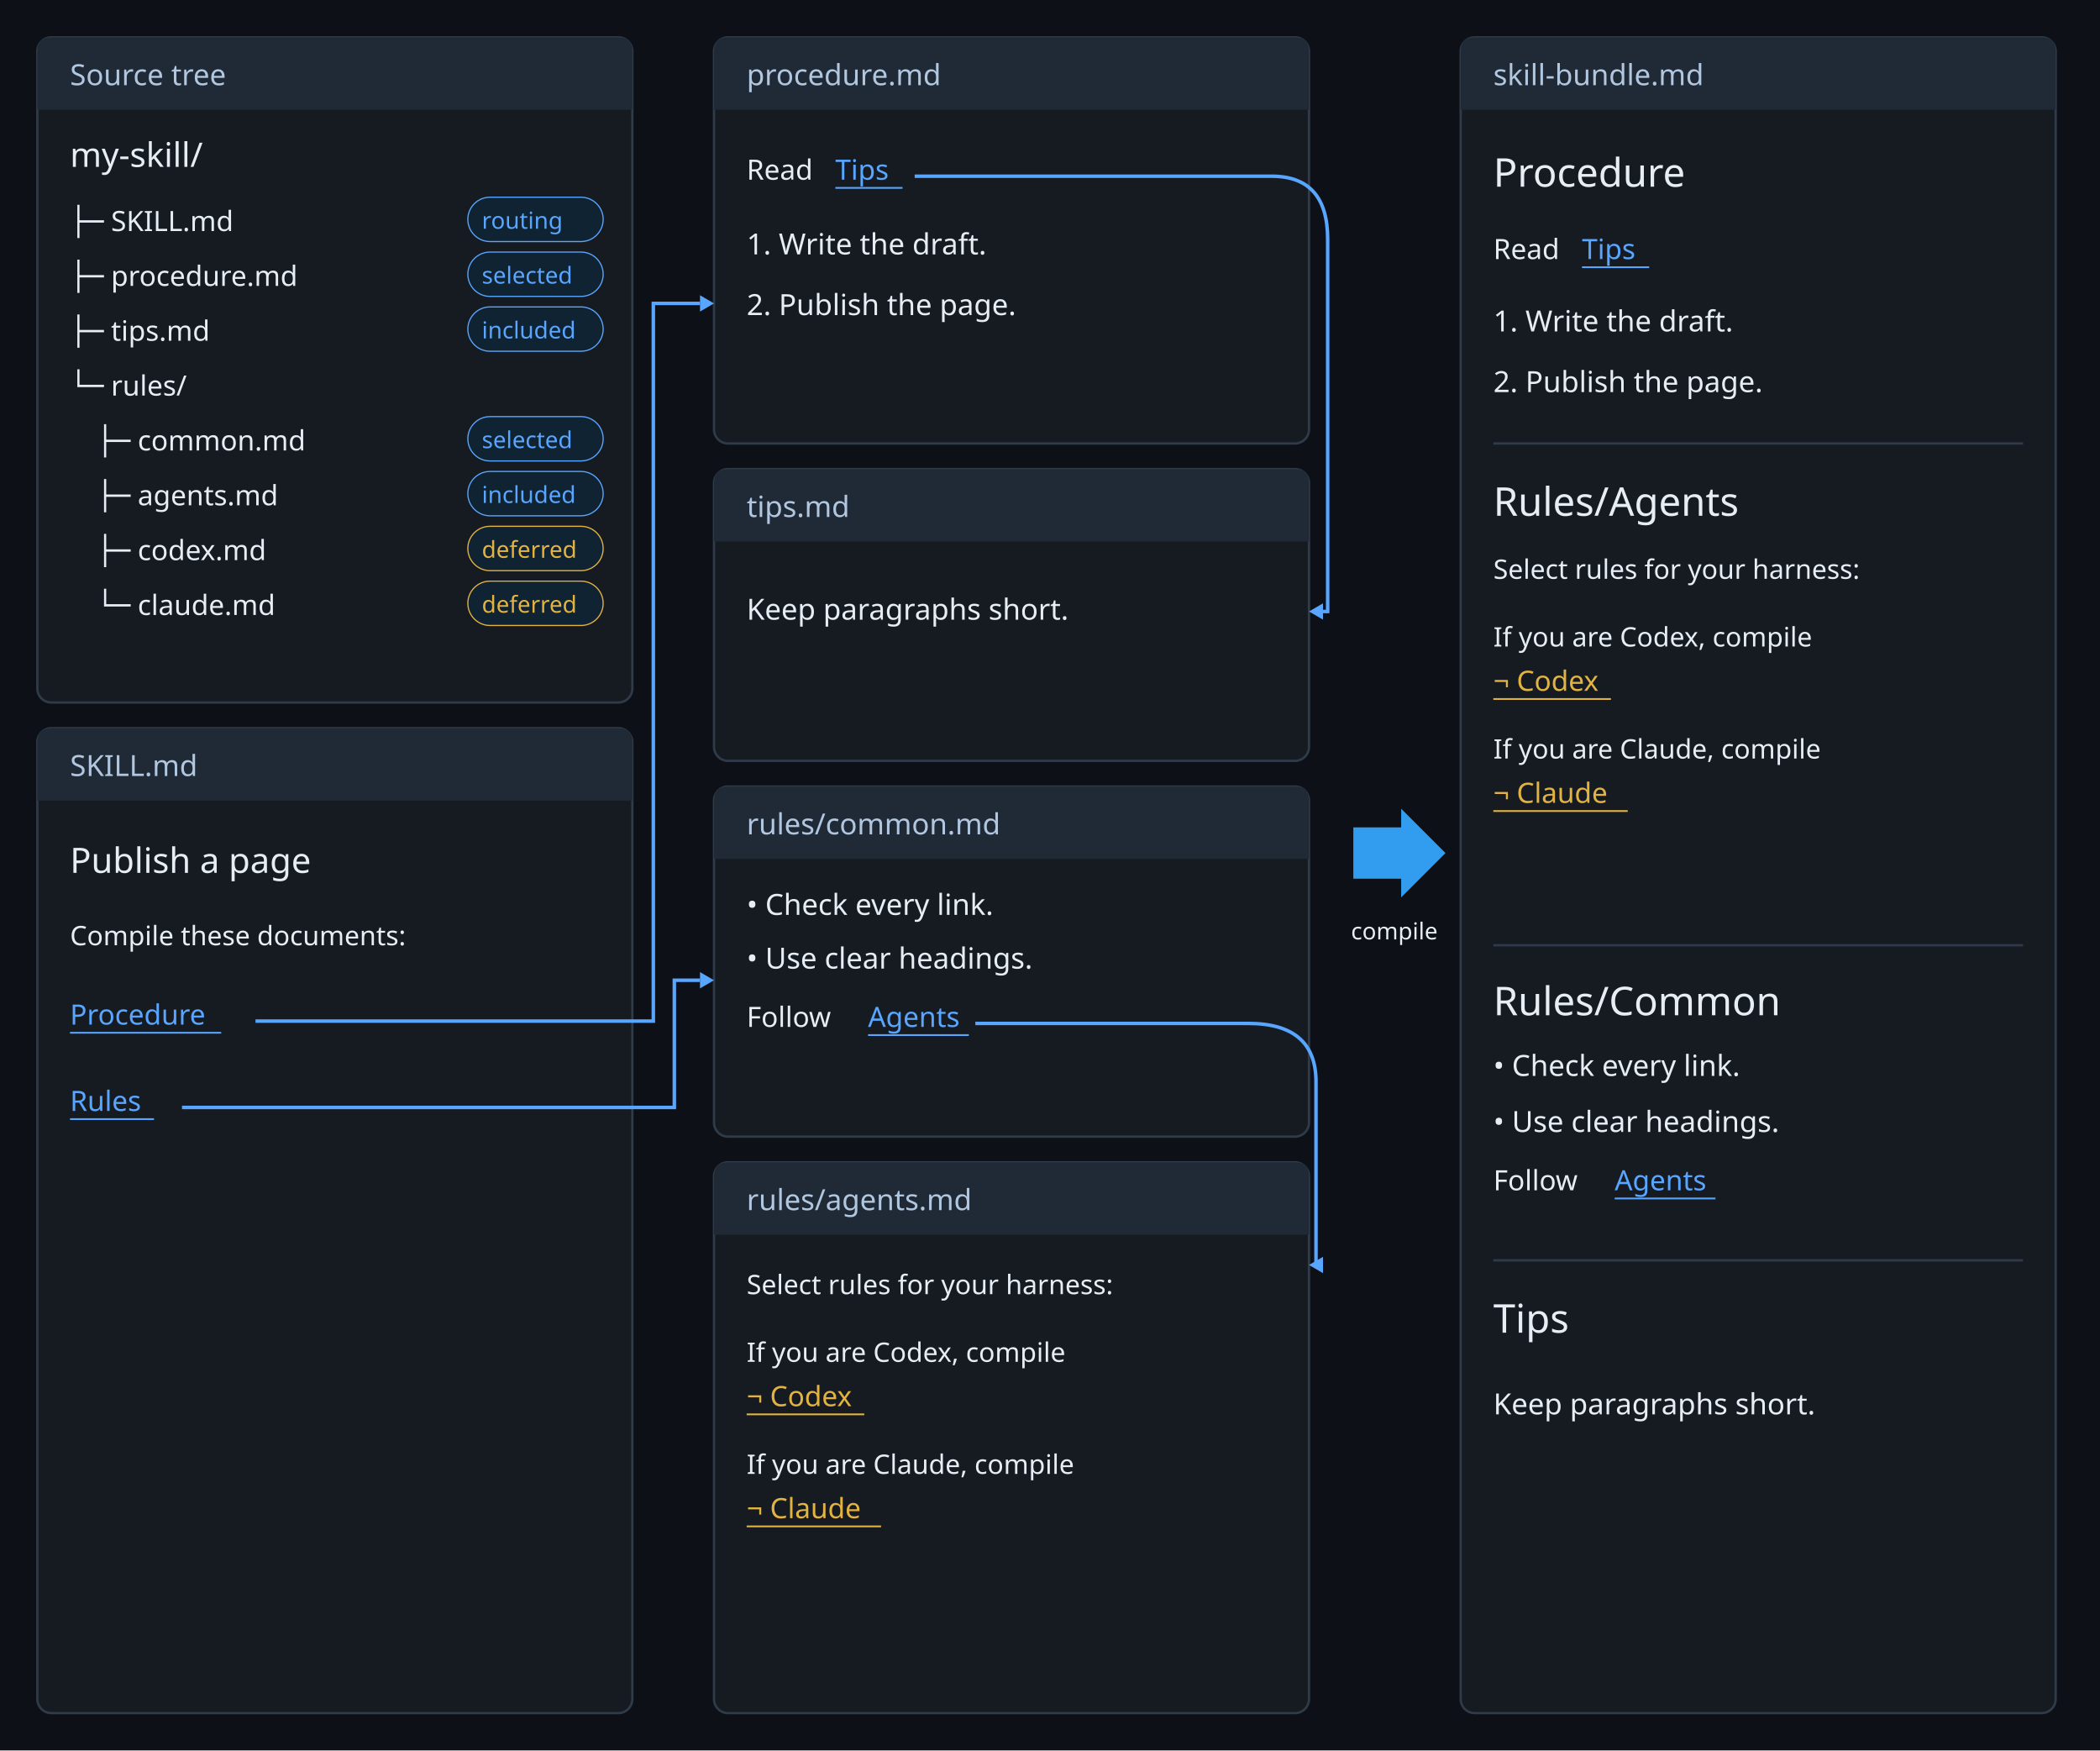
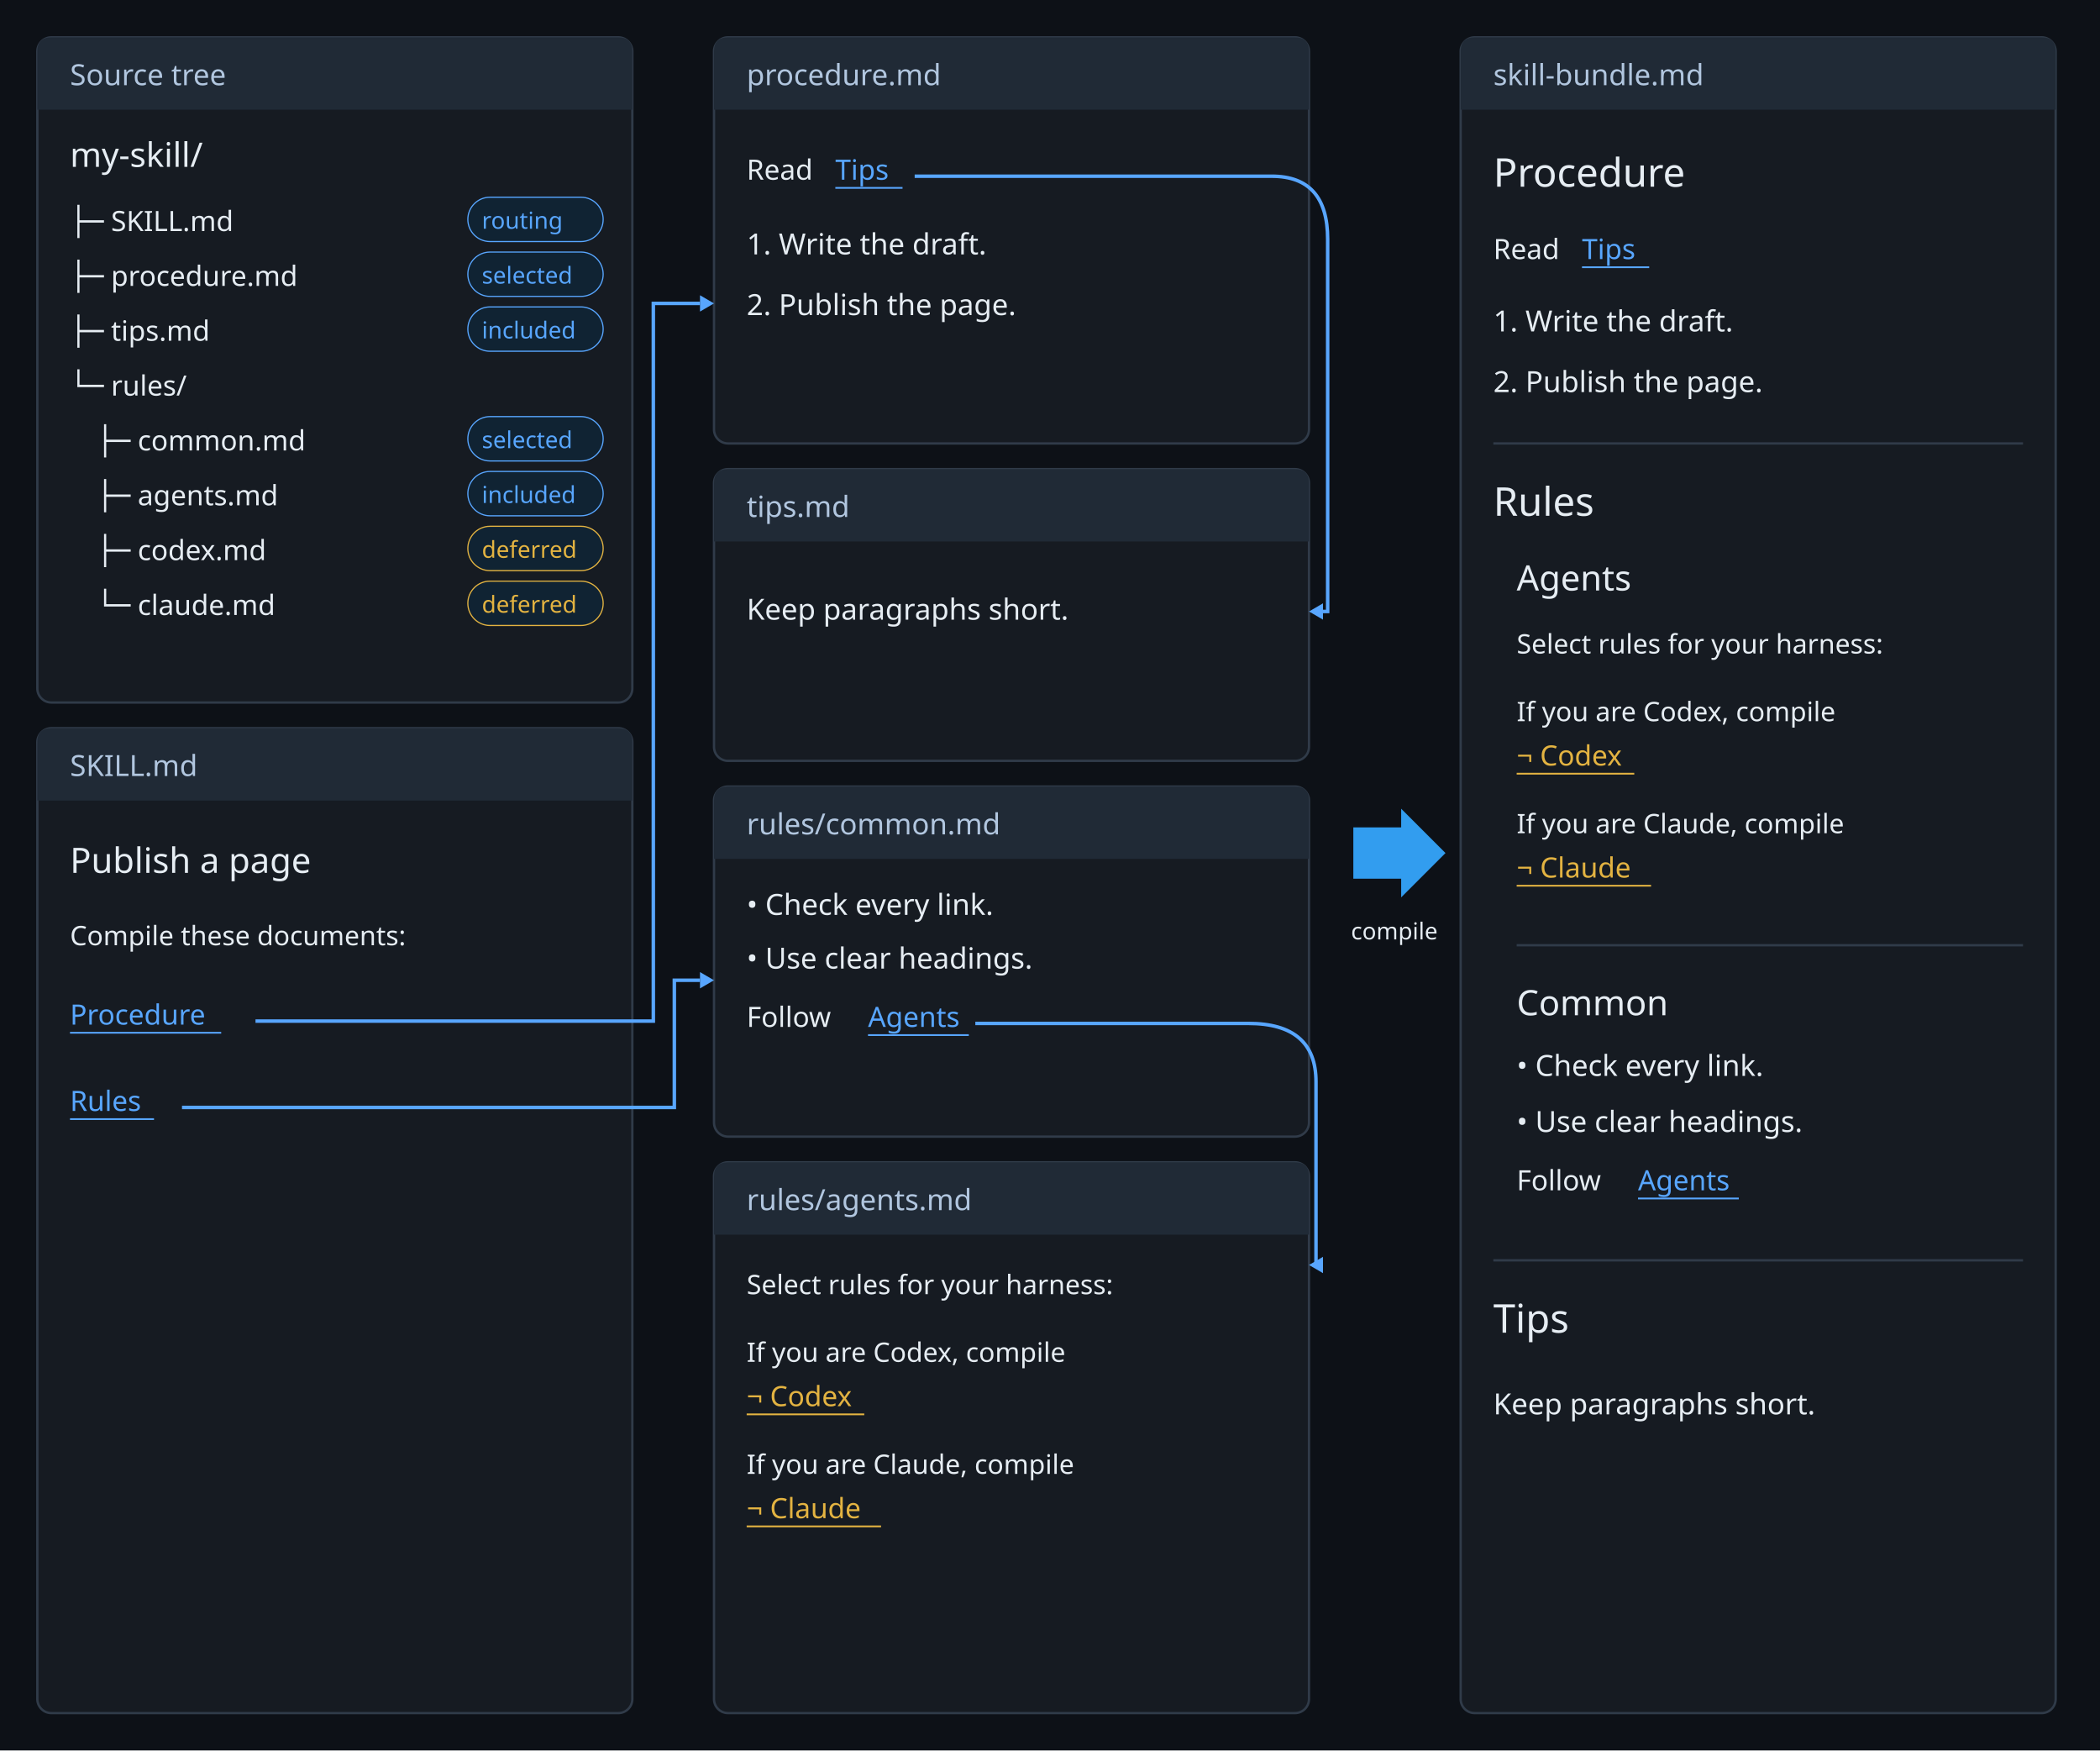
<svg xmlns="http://www.w3.org/2000/svg" width="1800" height="1500" viewBox="0 0 1800 1500" role="img" aria-labelledby="title description">
  <rect width="1800" height="1500" fill="#0d1117" />
  <g font-family="IBM Plex Mono" xml:space="preserve">
    <rect x="32" y="32" width="510" height="570" rx="12" fill="#161b22" stroke="#303b49" stroke-width="2" />
    <path d="M44 32 H530 Q542 32 542 44 V94 H32 V44 Q32 32 44 32" fill="#202a36" />
    <text x="60" y="73" font-size="25" fill="#b1c6df" font-weight="400">Source tree</text>
    <rect x="32" y="624" width="510" height="844" rx="12" fill="#161b22" stroke="#303b49" stroke-width="2" />
    <path d="M44 624 H530 Q542 624 542 636 V686 H32 V636 Q32 624 44 624" fill="#202a36" />
    <text x="60" y="665" font-size="25" fill="#b1c6df" font-weight="400">SKILL.md</text>
    <rect x="612" y="32" width="510" height="348" rx="12" fill="#161b22" stroke="#303b49" stroke-width="2" />
    <path d="M624 32 H1110 Q1122 32 1122 44 V94 H612 V44 Q612 32 624 32" fill="#202a36" />
    <text x="640" y="73" font-size="25" fill="#b1c6df" font-weight="400">procedure.md</text>
    <g transform="translate(0,272)">
      <rect x="612" y="402" width="510" height="300" rx="12" fill="#161b22" stroke="#303b49" stroke-width="2" />
      <path d="M624 402 H1110 Q1122 402 1122 414 V464 H612 V414 Q612 402 624 402" fill="#202a36" />
    </g>
    <g transform="translate(0,272)">
      <text x="640" y="443" font-size="25" fill="#b1c6df" font-weight="400">rules/common.md</text>
    </g>
    <g transform="translate(0,-322)">
      <rect x="612" y="724" width="510" height="250" rx="12" fill="#161b22" stroke="#303b49" stroke-width="2" />
      <path d="M624 724 H1110 Q1122 724 1122 736 V786 H612 V736 Q612 724 624 724" fill="#202a36" />
    </g>
    <g transform="translate(0,-322)">
      <text x="640" y="765" font-size="25" fill="#b1c6df" font-weight="400">tips.md</text>
    </g>
    <rect x="612" y="996" width="510" height="472" rx="12" fill="#161b22" stroke="#303b49" stroke-width="2" />
    <path d="M624 996 H1110 Q1122 996 1122 1008 V1058 H612 V1008 Q612 996 624 996" fill="#202a36" />
    <text x="640" y="1037" font-size="25" fill="#b1c6df" font-weight="400">rules/agents.md</text>
    <rect x="1252" y="32" width="510" height="1436" rx="12" fill="#161b22" stroke="#303b49" stroke-width="2" />
    <path d="M1264 32 H1750 Q1762 32 1762 44 V94 H1252 V44 Q1252 32 1264 32" fill="#202a36" />
    <text x="1280" y="73" font-size="25" fill="#b1c6df" font-weight="400">skill-bundle.md</text>
    <text x="60" y="143" font-size="29" fill="#e6edf3" font-weight="400">my-skill/</text>
    <text x="60" y="198" font-size="24" fill="#e6edf3">├─ SKILL.md</text>
    <rect x="401" y="169" width="116" height="38" rx="19" fill="#102333" stroke="#58a6ff" />
    <text x="413" y="196" font-size="20" fill="#58a6ff">routing</text>
    <text x="60" y="245" font-size="24" fill="#e6edf3">├─ procedure.md</text>
    <rect x="401" y="216" width="116" height="38" rx="19" fill="#102333" stroke="#58a6ff" />
    <text x="413" y="243" font-size="20" fill="#58a6ff">selected</text>
    <text x="60" y="292" font-size="24" fill="#e6edf3">├─ tips.md</text>
    <rect x="401" y="263" width="116" height="38" rx="19" fill="#102333" stroke="#58a6ff" />
    <text x="413" y="290" font-size="20" fill="#58a6ff">included</text>
    <text x="60" y="339" font-size="24" fill="#e6edf3">└─ rules/</text>
    <text x="60" y="386" font-size="24" fill="#e6edf3">   ├─ common.md</text>
    <rect x="401" y="357" width="116" height="38" rx="19" fill="#102333" stroke="#58a6ff" />
    <text x="413" y="384" font-size="20" fill="#58a6ff">selected</text>
    <text x="60" y="433" font-size="24" fill="#e6edf3">   ├─ agents.md</text>
    <rect x="401" y="404" width="116" height="38" rx="19" fill="#102333" stroke="#58a6ff" />
    <text x="413" y="431" font-size="20" fill="#58a6ff">included</text>
    <text x="60" y="480" font-size="24" fill="#e6edf3">   ├─ codex.md</text>
    <rect x="401" y="451" width="116" height="38" rx="19" fill="#102333" stroke="#e3b341" />
    <text x="413" y="478" font-size="20" fill="#e3b341">deferred</text>
    <text x="60" y="527" font-size="24" fill="#e6edf3">   └─ claude.md</text>
    <rect x="401" y="498" width="116" height="38" rx="19" fill="#102333" stroke="#e3b341" />
    <text x="413" y="525" font-size="20" fill="#e3b341">deferred</text>
    <text x="60" y="748" font-size="30" fill="#e6edf3" font-weight="500">Publish a page</text>
    <text x="60" y="810" font-size="23" fill="#e6edf3" font-weight="400">Compile these documents:</text>
    <text x="60" y="878" font-size="24" fill="#58a6ff" font-weight="400">Procedure</text>
    <path d="M60 885 h129.6" stroke="#58a6ff" stroke-width="1.5" />
    <text x="60" y="952" font-size="24" fill="#58a6ff" font-weight="400">Rules</text>
    <path d="M60 959 h72.0" stroke="#58a6ff" stroke-width="1.5" />
    <text x="640" y="154" font-size="24" fill="#e6edf3" font-weight="400">Read</text>
    <text x="716" y="154" font-size="24" fill="#58a6ff" font-weight="400">Tips</text>
    <path d="M716 161 h57.6" stroke="#58a6ff" stroke-width="1.5" />
    <text x="640" y="218" font-size="25" fill="#e6edf3" font-weight="400">1. Write the draft.</text>
    <text x="640" y="270" font-size="25" fill="#e6edf3" font-weight="400">2. Publish the page.</text>
    <g transform="translate(0,272)">
      <text x="640" y="512" font-size="25" fill="#e6edf3" font-weight="400">• Check every link.</text>
    </g>
    <g transform="translate(0,272)">
      <text x="640" y="558" font-size="25" fill="#e6edf3" font-weight="400">• Use clear headings.</text>
    </g>
    <g transform="translate(0,272)">
      <text x="640" y="608" font-size="24" fill="#e6edf3" font-weight="400">Follow</text>
    </g>
    <g transform="translate(0,272)">
      <text x="744" y="608" font-size="24" fill="#58a6ff" font-weight="400">Agents</text>
    </g>
    <g transform="translate(0,272)">
      <path d="M744 615 h86.4" stroke="#58a6ff" stroke-width="1.5" />
    </g>
    <g transform="translate(0,-322)">
      <text x="640" y="853" font-size="25" fill="#e6edf3" font-weight="400">Keep paragraphs short.</text>
    </g>
    <text x="640" y="1109" font-size="23" fill="#e6edf3" font-weight="400">Select rules for your harness:</text>
    <text x="640" y="1167" font-size="23" fill="#e6edf3" font-weight="400">If you are Codex, compile</text>
    <text x="640" y="1205" font-size="24" fill="#e3b341" font-weight="400">¬ Codex</text>
    <path d="M640 1212 h100.8" stroke="#e3b341" stroke-width="1.5" />
    <text x="640" y="1263" font-size="23" fill="#e6edf3" font-weight="400">If you are Claude, compile</text>
    <text x="640" y="1301" font-size="24" fill="#e3b341" font-weight="400">¬ Claude</text>
    <path d="M640 1308 h115.2" stroke="#e3b341" stroke-width="1.5" />
    <text x="1280" y="160" font-size="34" fill="#e6edf3" font-weight="500">Procedure</text>
    <text x="1280" y="222" font-size="24" fill="#e6edf3" font-weight="400">Read</text>
    <text x="1356" y="222" font-size="24" fill="#58a6ff" font-weight="400">Tips</text>
    <path d="M1356 229 h57.6" stroke="#58a6ff" stroke-width="1.5" />
    <text x="1280" y="284" font-size="25" fill="#e6edf3" font-weight="400">1. Write the draft.</text>
    <text x="1280" y="336" font-size="25" fill="#e6edf3" font-weight="400">2. Publish the page.</text>
    <path d="M1280 380 H1734" stroke="#303b49" stroke-width="2" />
-     <text x="1280" y="442" font-size="34" fill="#e6edf3">Rules/Agents</text>
-     <text x="1280" y="496" font-size="23" fill="#e6edf3">Select rules for your harness:</text>
-     <text x="1280" y="554" font-size="23" fill="#e6edf3">If you are Codex, compile</text>
-     <text x="1280" y="592" font-size="24" fill="#e3b341">¬ Codex</text>
-     <path d="M1280 599 h100.8" stroke="#e3b341" stroke-width="1.5" />
-     <text x="1280" y="650" font-size="23" fill="#e6edf3">If you are Claude, compile</text>
-     <text x="1280" y="688" font-size="24" fill="#e3b341">¬ Claude</text>
-     <path d="M1280 695 h115.2" stroke="#e3b341" stroke-width="1.5" />
-     <path d="M1280 810 H1734" stroke="#303b49" stroke-width="2" />
-     <text x="1280" y="870" font-size="34" fill="#e6edf3">Rules/Common</text>
-     <text x="1280" y="922" font-size="25" fill="#e6edf3">• Check every link.</text>
-     <text x="1280" y="970" font-size="25" fill="#e6edf3">• Use clear headings.</text>
-     <text x="1280" y="1020" font-size="24" fill="#e6edf3">Follow</text>
-     <text x="1384" y="1020" font-size="24" fill="#58a6ff">Agents</text>
-     <path d="M1384 1027 h86.4" stroke="#58a6ff" stroke-width="1.5" />
+     <text x="1280" y="442" font-size="34" fill="#e6edf3" font-weight="500">Rules</text>
+     <text x="1300" y="506" font-size="30" fill="#e6edf3">Agents</text>
+     <text x="1300" y="560" font-size="23" fill="#e6edf3">Select rules for your harness:</text>
+     <text x="1300" y="618" font-size="23" fill="#e6edf3">If you are Codex, compile</text>
+     <text x="1300" y="656" font-size="24" fill="#e3b341">¬ Codex</text>
+     <path d="M1300 663 h100.8" stroke="#e3b341" stroke-width="1.5" />
+     <text x="1300" y="714" font-size="23" fill="#e6edf3">If you are Claude, compile</text>
+     <text x="1300" y="752" font-size="24" fill="#e3b341">¬ Claude</text>
+     <path d="M1300 759 h115.2" stroke="#e3b341" stroke-width="1.5" />
+     <path d="M1300 810 H1734" stroke="#303b49" stroke-width="2" />
+     <text x="1300" y="870" font-size="30" fill="#e6edf3">Common</text>
+     <text x="1300" y="922" font-size="25" fill="#e6edf3">• Check every link.</text>
+     <text x="1300" y="970" font-size="25" fill="#e6edf3">• Use clear headings.</text>
+     <text x="1300" y="1020" font-size="24" fill="#e6edf3">Follow</text>
+     <text x="1404" y="1020" font-size="24" fill="#58a6ff">Agents</text>
+     <path d="M1404 1027 h86.4" stroke="#58a6ff" stroke-width="1.5" />
    <path d="M1280 1080 H1734" stroke="#303b49" stroke-width="2" />
    <text x="1280" y="1142" font-size="34" fill="#e6edf3" font-weight="500">Tips</text>
    <text x="1280" y="1212" font-size="25" fill="#e6edf3" font-weight="400">Keep paragraphs short.</text>
    <path d="M219 875 H560 V260 H600" fill="none" stroke="#58a6ff" stroke-width="3" />
    <path d="M600 253 L612 260 L600 267 Z" fill="#58a6ff" />
    <path d="M156 949 H578 V840 H600" fill="none" stroke="#58a6ff" stroke-width="3" />
    <path d="M600 833 L612 840 L600 847 Z" fill="#58a6ff" />
    <path d="M784 151 H1090 Q1138 151 1138 205 V524 H1134" fill="none" stroke="#58a6ff" stroke-width="3" />
    <path d="M1134 517 L1122 524 L1134 531 Z" fill="#58a6ff" />
    <path d="M836 877 H1070 Q1128 877 1128 927 V1084 H1134" fill="none" stroke="#58a6ff" stroke-width="3" />
    <path d="M1134 1077 L1122 1084 L1134 1091 Z" fill="#58a6ff" />
    <path d="M1160 709 H1201 V693 L1239 731 L1201 769 V753 H1160Z" fill="#329def" />
    <text x="1158" y="805" font-size="20" fill="#e6edf3" font-weight="400">compile</text>
  </g>
</svg>
